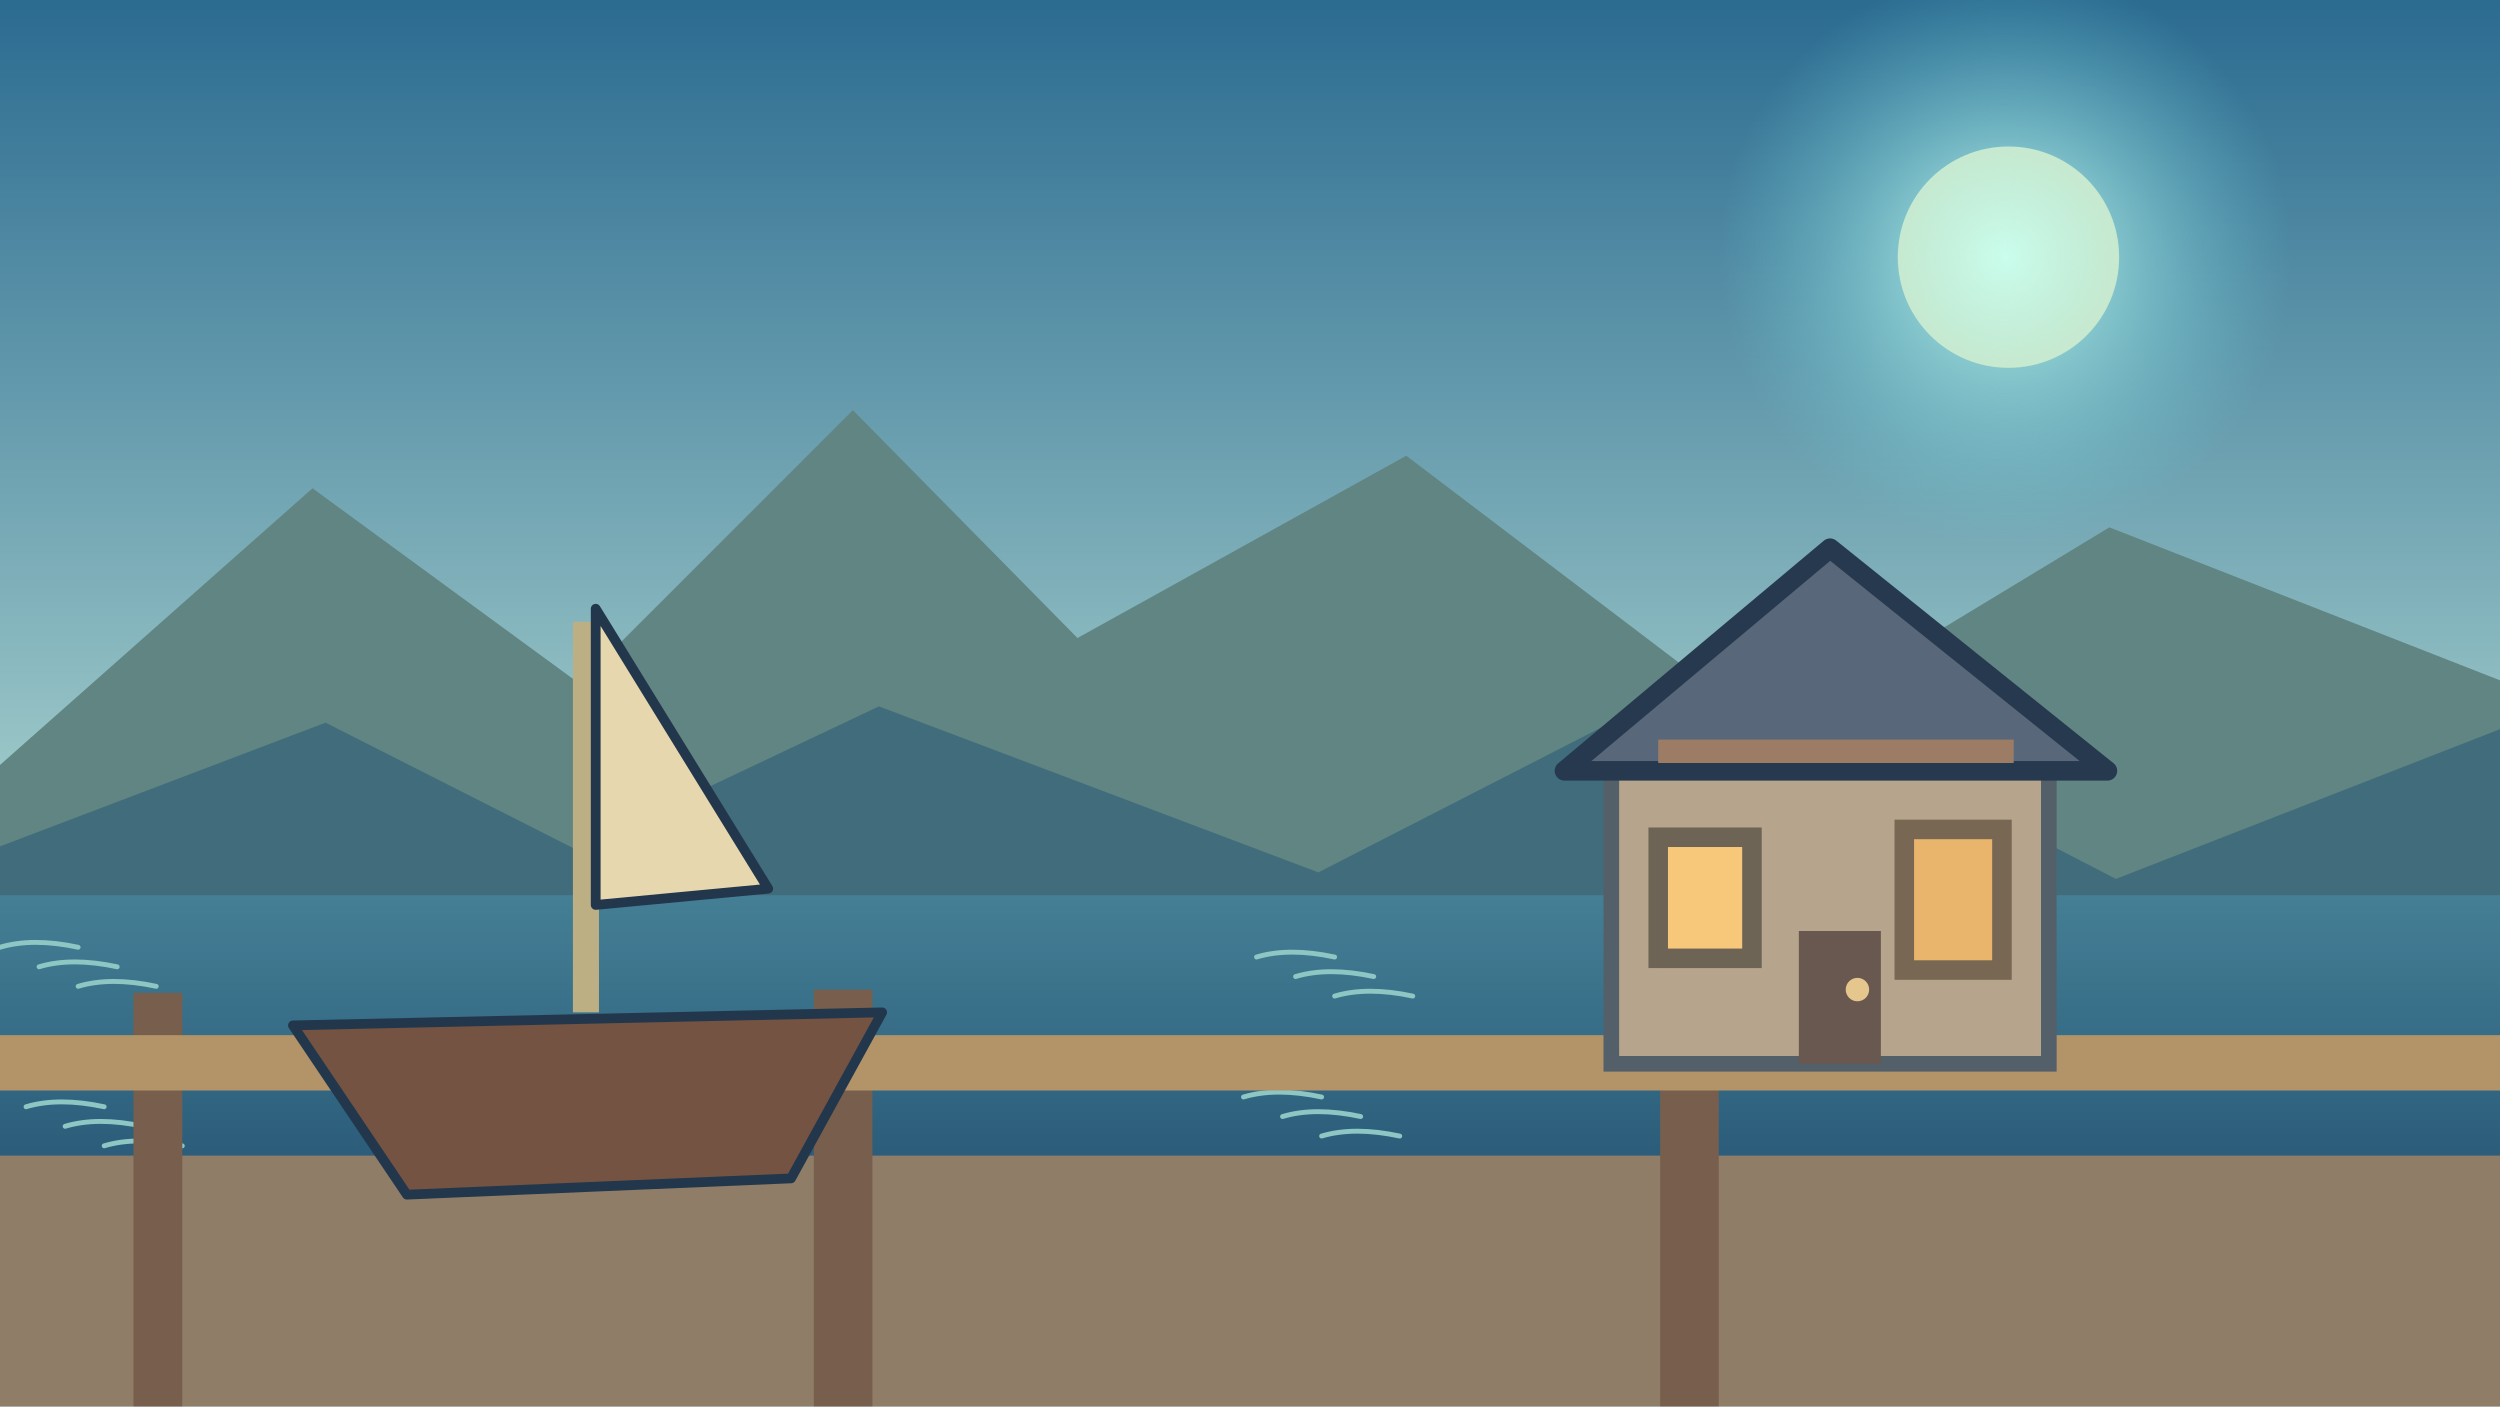
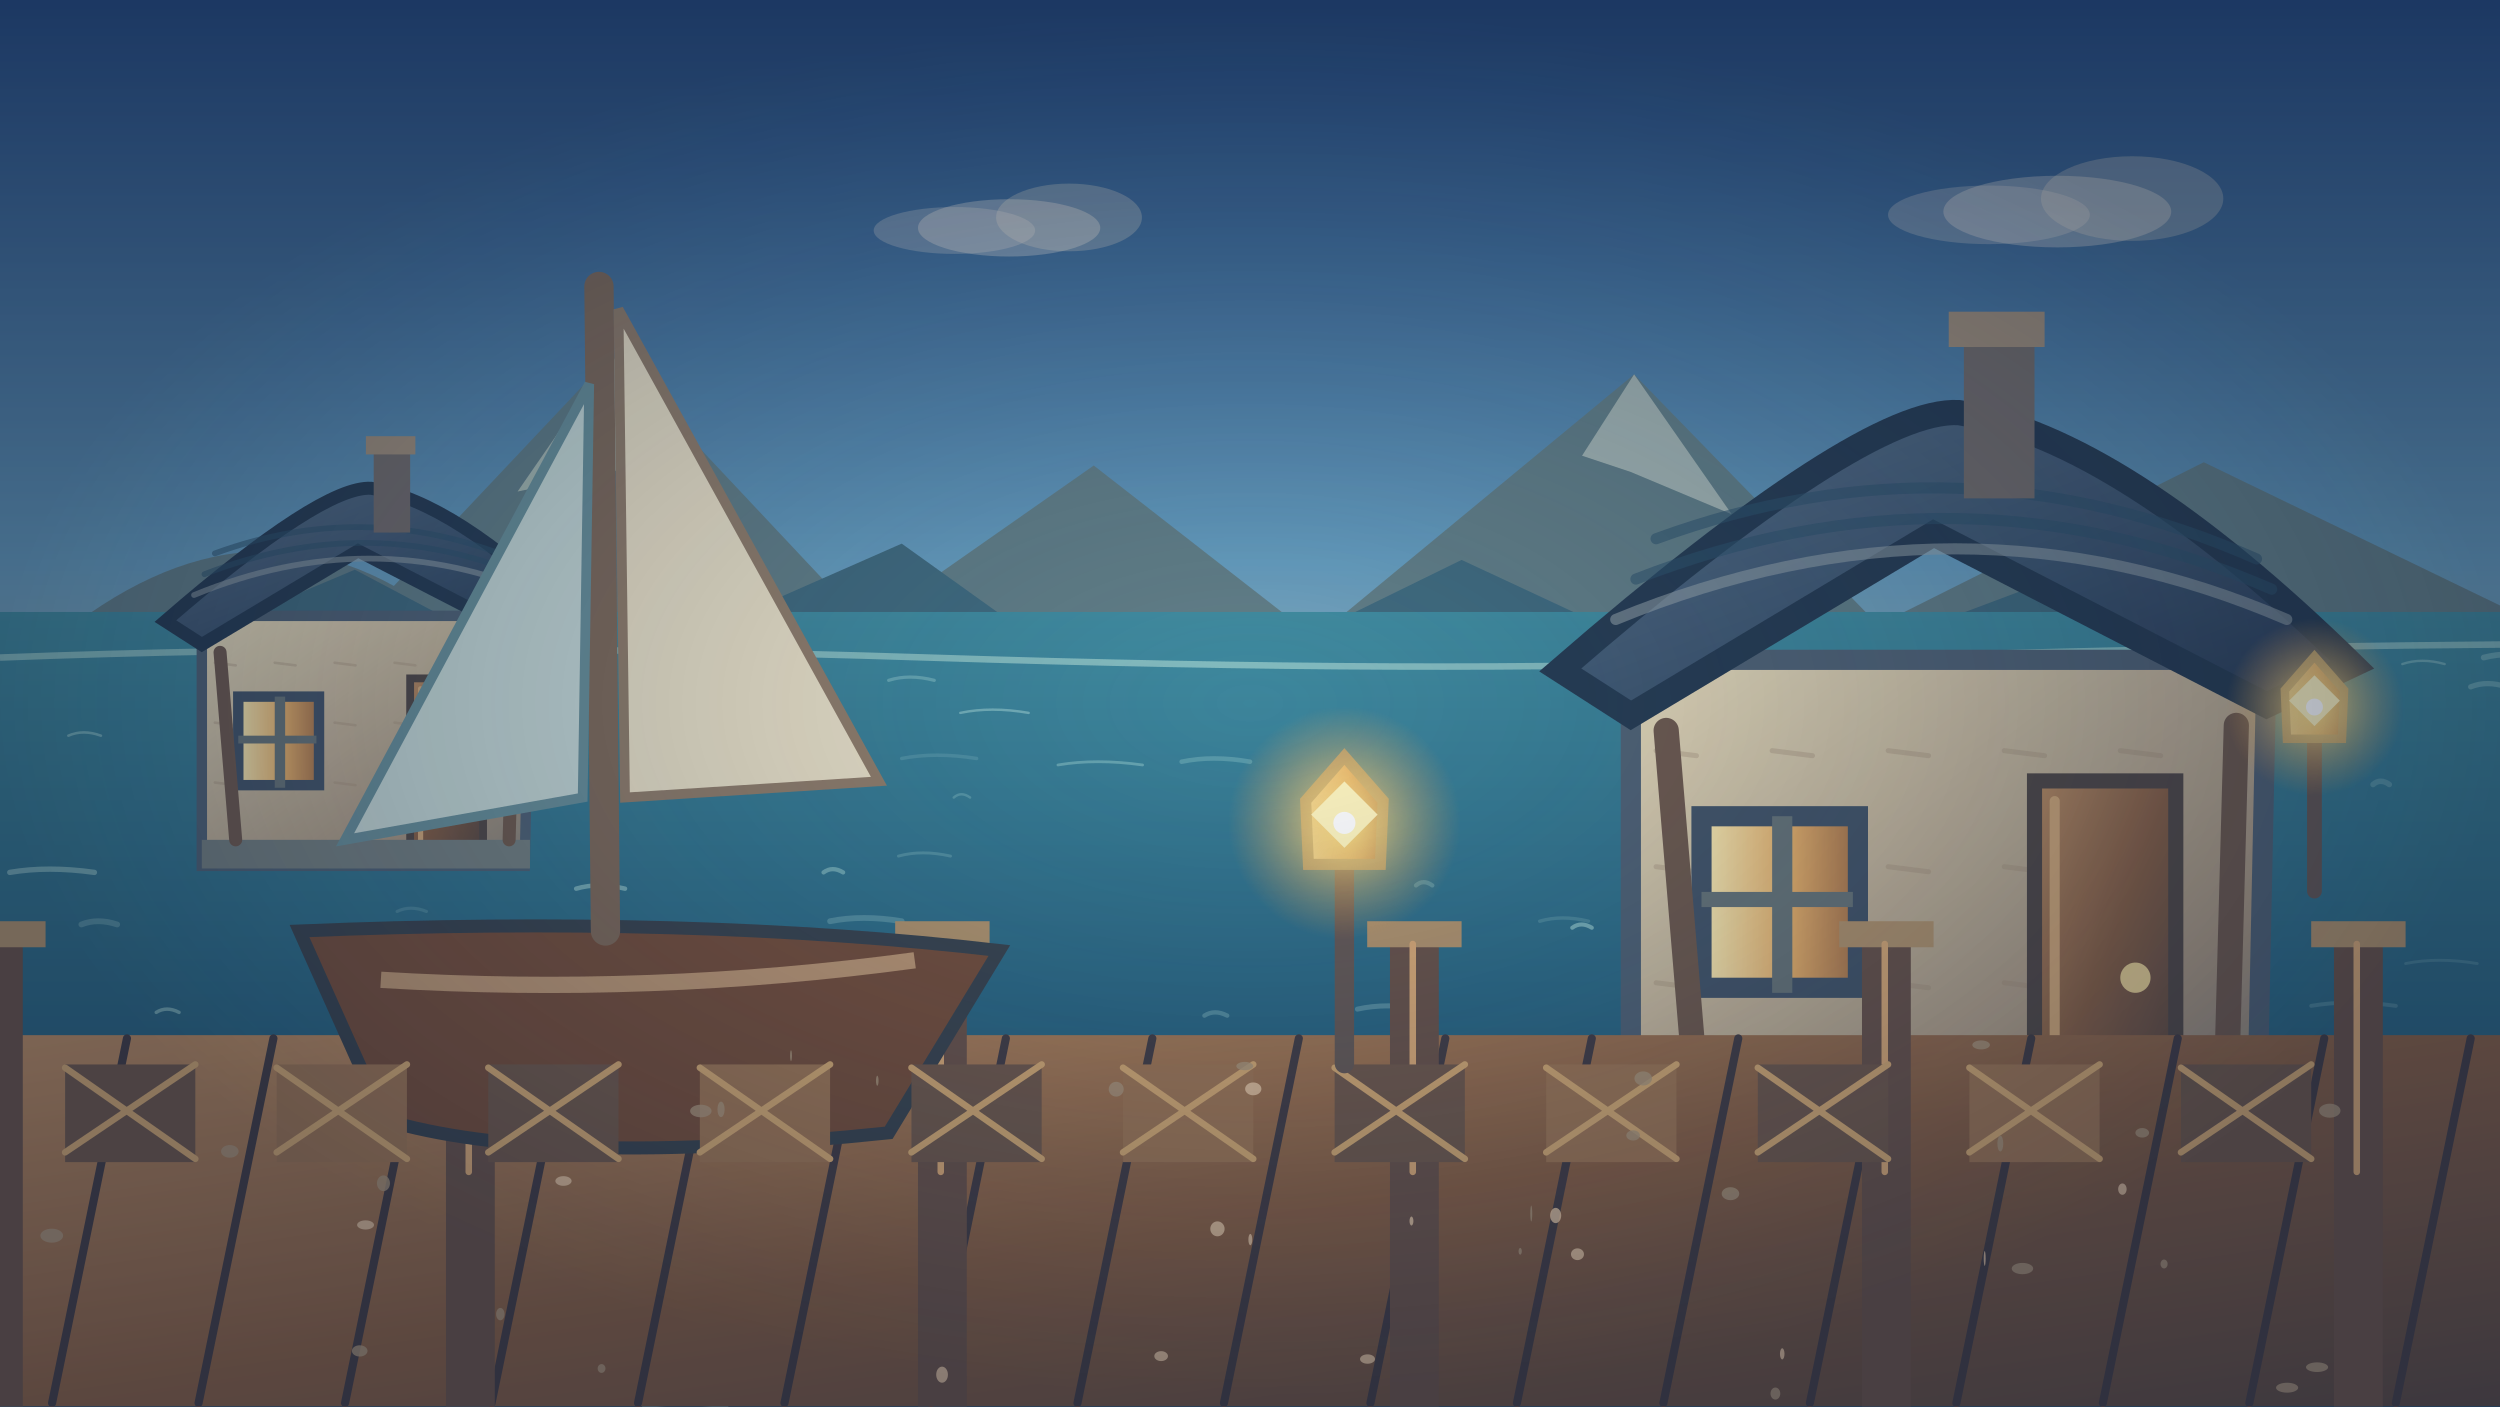
- <svg xmlns="http://www.w3.org/2000/svg" width="768" height="432" viewBox="0 0 768 432" shape-rendering="geometricPrecision">
+ <svg xmlns="http://www.w3.org/2000/svg" width="768" height="432" viewBox="0 0 768 432">
  <defs>
-     <linearGradient id="sky" x2="0" y2="1">
-       <stop stop-color="#2c6c91" />
-       <stop offset=".58" stop-color="#a0cbca" />
-       <stop offset="1" stop-color="#f6d7a7" />
-     </linearGradient>
-     <linearGradient id="sea" x2="0" y2="1">
-       <stop stop-color="#447f95" />
-       <stop offset="1" stop-color="#143c60" />
-     </linearGradient>
-     <linearGradient id="gold" x2="1" y2="1">
-       <stop stop-color="#fff4b4" />
-       <stop offset=".52" stop-color="#efc06e" />
-       <stop offset="1" stop-color="#9b7456" />
-     </linearGradient>
-     <radialGradient id="halo">
-       <stop stop-color="#c9fff0" stop-opacity=".95" />
-       <stop offset="1" stop-color="#67cbd7" stop-opacity="0" />
+     <linearGradient id="sky" x1="0" y1="0" x2="0" y2="1">
+       <stop stop-color="#254b80" />
+       <stop offset=".40" stop-color="#679fc0" />
+       <stop offset=".83" stop-color="#e4c9a4" />
+       <stop offset="1" stop-color="#f7ddab" />
+     </linearGradient>
+     <linearGradient id="ocean" x1="0" y1="0" x2="0" y2="1">
+       <stop stop-color="#418da1" />
+       <stop offset=".7" stop-color="#255c7c" />
+       <stop offset="1" stop-color="#173e60" />
+     </linearGradient>
+     <linearGradient id="sand" x1="0" y1="0" x2="0" y2="1">
+       <stop stop-color="#ddc59a" />
+       <stop offset="1" stop-color="#987b65" />
+     </linearGradient>
+     <linearGradient id="roof" x1="0" y1="0" x2="1" y2="1">
+       <stop stop-color="#59728b" />
+       <stop offset=".55" stop-color="#3e5771" />
+       <stop offset="1" stop-color="#293c57" />
+     </linearGradient>
+     <linearGradient id="wall" x1="0" y1="0" x2="1" y2="1">
+       <stop stop-color="#ebe0bf" />
+       <stop offset=".75" stop-color="#aa9984" />
+       <stop offset="1" stop-color="#8a857d" />
+     </linearGradient>
+     <linearGradient id="window">
+       <stop stop-color="#fef2ba" />
+       <stop offset=".55" stop-color="#eeb76e" />
+       <stop offset="1" stop-color="#ad794e" />
+     </linearGradient>
+     <linearGradient id="wood" x1="0" y1="0" x2="1" y2="1">
+       <stop stop-color="#bd9066" />
+       <stop offset=".5" stop-color="#896247" />
+       <stop offset="1" stop-color="#584a46" />
+     </linearGradient>
+     <radialGradient id="lamp">
+       <stop stop-color="#fff9bc" stop-opacity="1" />
+       <stop offset=".16" stop-color="#f6d883" stop-opacity=".83" />
+       <stop offset="1" stop-color="#e2a155" stop-opacity="0" />
    </radialGradient>
+     <radialGradient id="shade">
+       <stop stop-color="#0e2546" stop-opacity="0" />
+       <stop offset="1" stop-color="#0d1830" stop-opacity=".37" />
+     </radialGradient>
+     <linearGradient id="night" x1="0" y1="0" x2="0" y2="1">
+       <stop stop-color="#0f203b" />
+       <stop offset=".58" stop-color="#345672" />
+       <stop offset="1" stop-color="#c18b6e" />
+     </linearGradient>
  </defs>
-   <rect x="0" y="0" width="768" height="432" fill="url(#sky)" stroke="none" stroke-width="0" />
-   <circle cx="617" cy="79" r="34" fill="#f7e6af" stroke="none" stroke-width="0" />
-   <circle cx="616" cy="79" r="88" fill="url(#halo)" stroke="none" stroke-width="0" />
-   <polygon points="0,235 96,150 178,210 262,126 331,196 432,140 544,225 648,162 768,209 768,354 0,350" fill="#608582" stroke="none" stroke-width="3" stroke-linejoin="round" />
-   <polygon points="0,260 100,222 177,261 270,217 405,268 526,206 650,270 768,224 768,360 0,352" fill="#416c7b" stroke="none" stroke-width="3" stroke-linejoin="round" />
-   <rect x="0" y="275" width="768" height="157" fill="url(#sea)" stroke="none" stroke-width="0" />
-   <path d="M0 291 Q10 288 24 291" fill="none" stroke="#8ec6c4" stroke-width="1.5" stroke-linecap="round" stroke-linejoin="round" />
-   <path d="M191 314 Q201 311 215 314" fill="none" stroke="#8ec6c4" stroke-width="1.5" stroke-linecap="round" stroke-linejoin="round" />
-   <path d="M382 337 Q392 334 406 337" fill="none" stroke="#8ec6c4" stroke-width="1.5" stroke-linecap="round" stroke-linejoin="round" />
-   <path d="M573 360 Q583 357 597 360" fill="none" stroke="#8ec6c4" stroke-width="1.5" stroke-linecap="round" stroke-linejoin="round" />
-   <path d="M4 383 Q14 380 28 383" fill="none" stroke="#8ec6c4" stroke-width="1.5" stroke-linecap="round" stroke-linejoin="round" />
-   <path d="M195 406 Q205 403 219 406" fill="none" stroke="#8ec6c4" stroke-width="1.5" stroke-linecap="round" stroke-linejoin="round" />
-   <path d="M386 294 Q396 291 410 294" fill="none" stroke="#8ec6c4" stroke-width="1.5" stroke-linecap="round" stroke-linejoin="round" />
-   <path d="M577 317 Q587 314 601 317" fill="none" stroke="#8ec6c4" stroke-width="1.5" stroke-linecap="round" stroke-linejoin="round" />
-   <path d="M8 340 Q18 337 32 340" fill="none" stroke="#8ec6c4" stroke-width="1.5" stroke-linecap="round" stroke-linejoin="round" />
-   <path d="M199 363 Q209 360 223 363" fill="none" stroke="#8ec6c4" stroke-width="1.5" stroke-linecap="round" stroke-linejoin="round" />
-   <path d="M390 386 Q400 383 414 386" fill="none" stroke="#8ec6c4" stroke-width="1.5" stroke-linecap="round" stroke-linejoin="round" />
-   <path d="M581 409 Q591 406 605 409" fill="none" stroke="#8ec6c4" stroke-width="1.5" stroke-linecap="round" stroke-linejoin="round" />
-   <path d="M12 297 Q22 294 36 297" fill="none" stroke="#8ec6c4" stroke-width="1.5" stroke-linecap="round" stroke-linejoin="round" />
-   <path d="M203 320 Q213 317 227 320" fill="none" stroke="#8ec6c4" stroke-width="1.5" stroke-linecap="round" stroke-linejoin="round" />
-   <path d="M394 343 Q404 340 418 343" fill="none" stroke="#8ec6c4" stroke-width="1.5" stroke-linecap="round" stroke-linejoin="round" />
-   <path d="M585 366 Q595 363 609 366" fill="none" stroke="#8ec6c4" stroke-width="1.5" stroke-linecap="round" stroke-linejoin="round" />
-   <path d="M16 389 Q26 386 40 389" fill="none" stroke="#8ec6c4" stroke-width="1.5" stroke-linecap="round" stroke-linejoin="round" />
-   <path d="M207 412 Q217 409 231 412" fill="none" stroke="#8ec6c4" stroke-width="1.5" stroke-linecap="round" stroke-linejoin="round" />
-   <path d="M398 300 Q408 297 422 300" fill="none" stroke="#8ec6c4" stroke-width="1.5" stroke-linecap="round" stroke-linejoin="round" />
-   <path d="M589 323 Q599 320 613 323" fill="none" stroke="#8ec6c4" stroke-width="1.5" stroke-linecap="round" stroke-linejoin="round" />
-   <path d="M20 346 Q30 343 44 346" fill="none" stroke="#8ec6c4" stroke-width="1.5" stroke-linecap="round" stroke-linejoin="round" />
-   <path d="M211 369 Q221 366 235 369" fill="none" stroke="#8ec6c4" stroke-width="1.5" stroke-linecap="round" stroke-linejoin="round" />
-   <path d="M402 392 Q412 389 426 392" fill="none" stroke="#8ec6c4" stroke-width="1.5" stroke-linecap="round" stroke-linejoin="round" />
-   <path d="M593 415 Q603 412 617 415" fill="none" stroke="#8ec6c4" stroke-width="1.5" stroke-linecap="round" stroke-linejoin="round" />
-   <path d="M24 303 Q34 300 48 303" fill="none" stroke="#8ec6c4" stroke-width="1.5" stroke-linecap="round" stroke-linejoin="round" />
-   <path d="M215 326 Q225 323 239 326" fill="none" stroke="#8ec6c4" stroke-width="1.5" stroke-linecap="round" stroke-linejoin="round" />
-   <path d="M406 349 Q416 346 430 349" fill="none" stroke="#8ec6c4" stroke-width="1.5" stroke-linecap="round" stroke-linejoin="round" />
-   <path d="M597 372 Q607 369 621 372" fill="none" stroke="#8ec6c4" stroke-width="1.5" stroke-linecap="round" stroke-linejoin="round" />
-   <path d="M28 395 Q38 392 52 395" fill="none" stroke="#8ec6c4" stroke-width="1.5" stroke-linecap="round" stroke-linejoin="round" />
-   <path d="M219 418 Q229 415 243 418" fill="none" stroke="#8ec6c4" stroke-width="1.5" stroke-linecap="round" stroke-linejoin="round" />
-   <path d="M410 306 Q420 303 434 306" fill="none" stroke="#8ec6c4" stroke-width="1.5" stroke-linecap="round" stroke-linejoin="round" />
-   <path d="M601 329 Q611 326 625 329" fill="none" stroke="#8ec6c4" stroke-width="1.5" stroke-linecap="round" stroke-linejoin="round" />
-   <path d="M32 352 Q42 349 56 352" fill="none" stroke="#8ec6c4" stroke-width="1.5" stroke-linecap="round" stroke-linejoin="round" />
-   <path d="M223 375 Q233 372 247 375" fill="none" stroke="#8ec6c4" stroke-width="1.5" stroke-linecap="round" stroke-linejoin="round" />
-   <path d="M414 398 Q424 395 438 398" fill="none" stroke="#8ec6c4" stroke-width="1.5" stroke-linecap="round" stroke-linejoin="round" />
-   <rect x="0" y="355" width="768" height="77" fill="#907d67" stroke="none" stroke-width="0" />
-   <rect x="41" y="305" width="15" height="127" fill="#775e4d" stroke="none" stroke-width="0" />
-   <rect x="250" y="304" width="18" height="128" fill="#775e4d" stroke="none" stroke-width="0" />
-   <rect x="510" y="313" width="18" height="119" fill="#775e4d" stroke="none" stroke-width="0" />
-   <rect x="0" y="318" width="768" height="17" fill="#b29468" stroke="none" stroke-width="0" />
-   <g transform="translate(495 202) scale(1.2)">
-     <rect x="0" y="24" width="112" height="80" fill="#b6a58c" stroke="#53606a" stroke-width="4" />
-     <polygon points="-12,29 56,-28 127,29" fill="#586779" stroke="#26394e" stroke-width="5" stroke-linejoin="round" />
-     <rect x="12" y="46" width="24" height="31" fill="#f7c77a" stroke="#6e6455" stroke-width="5" />
-     <rect x="75" y="44" width="25" height="36" fill="#e9b46c" stroke="#786752" stroke-width="5" />
-     <rect x="48" y="70" width="21" height="34" fill="#68584f" stroke="none" stroke-width="0" />
-     <circle cx="63" cy="85" r="3" fill="#e5c78d" stroke="none" stroke-width="0" />
-     <rect x="12" y="21" width="91" height="6" fill="#9c7c65" stroke="none" stroke-width="0" />
-   </g>
-   <polygon points="90,315 271,311 243,362 125,367" fill="#755342" stroke="#22374b" stroke-width="3" stroke-linejoin="round" />
-   <rect x="176" y="191" width="8" height="120" fill="#bdaf84" stroke="none" stroke-width="0" />
-   <polygon points="183,187 236,273 183,278" fill="#e6d7ae" stroke="#22374b" stroke-width="3" stroke-linejoin="round" />
+   <rect x="0" y="0" width="768" height="432" fill="url(#sky)" />
+   <g transform="translate(310 70) scale(0.8)">
+     <ellipse cx="0" cy="0" rx="35" ry="11" fill="#f8efe3" opacity=".33" />
+     <ellipse cx="23" cy="-4" rx="28" ry="13" fill="#fff0d3" opacity=".26" />
+     <ellipse cx="-21" cy="1" rx="31" ry="9" fill="#f6ece0" opacity=".26" />
+   </g>
+   <g transform="translate(632 65) scale(1)">
+     <ellipse cx="0" cy="0" rx="35" ry="11" fill="#f8efe3" opacity=".33" />
+     <ellipse cx="23" cy="-4" rx="28" ry="13" fill="#fff0d3" opacity=".26" />
+     <ellipse cx="-21" cy="1" rx="31" ry="9" fill="#f6ece0" opacity=".26" />
+   </g>
+   <path d="M0 212 Q63 148 121 180 L188 109 L266 192 L336 143 L404 196 L502 115 L577 192 L677 142 L768 186 768 247 0 247Z" fill="#627f88" />
+   <path d="M0 221 L109 175 177 211 277 167 351 220 449 172 537 213 657 168 768 214 768 260 0 257Z" fill="#416c80" />
+   <path d="M159 151 l29-42 33 53 -29-18Z" fill="#dde7d5" opacity=".56" />
+   <path d="M486 140 l16-25 30 43 -31-13Z" fill="#dae4d8" opacity=".55" />
+   <rect x="0" y="188" width="768" height="245" fill="url(#ocean)" />
+   <path d="M0 202 Q130 197 285 202 T545 203 T768 198" fill="none" stroke="#bee7dd" stroke-width="2" opacity=".55" />
+   <path d="M506 309 q6.3 -2 14 0" fill="none" stroke="#b7e7e1" stroke-width="1.423" stroke-linecap="round" stroke-linejoin="round" opacity="0.55" />
+   <path d="M692 200 q3.6 -2 8 0" fill="none" stroke="#b7e7e1" stroke-width="0.911" stroke-linecap="round" stroke-linejoin="round" opacity="0.20" />
+   <path d="M578 290 q9.45 -2 21 0" fill="none" stroke="#b7e7e1" stroke-width="1.565" stroke-linecap="round" stroke-linejoin="round" opacity="0.43" />
+   <path d="M537 263 q2.7 -2 6 0" fill="none" stroke="#b7e7e1" stroke-width="1.149" stroke-linecap="round" stroke-linejoin="round" opacity="0.33" />
+   <path d="M66 263 q7.2 -2 16 0" fill="none" stroke="#b7e7e1" stroke-width="1.274" stroke-linecap="round" stroke-linejoin="round" opacity="0.47" />
+   <path d="M248 352 q11.7 -2 26 0" fill="none" stroke="#b7e7e1" stroke-width="1.798" stroke-linecap="round" stroke-linejoin="round" opacity="0.47" />
+   <path d="M50 429 q5.85 -2 13 0" fill="none" stroke="#b7e7e1" stroke-width="1.565" stroke-linecap="round" stroke-linejoin="round" opacity="0.31" />
+   <path d="M25 284 q4.95 -2 11 0" fill="none" stroke="#b7e7e1" stroke-width="1.778" stroke-linecap="round" stroke-linejoin="round" opacity="0.28" />
+   <path d="M253 268 q2.7 -2 6 0" fill="none" stroke="#b7e7e1" stroke-width="1.317" stroke-linecap="round" stroke-linejoin="round" opacity="0.46" />
+   <path d="M122 280 q4.05 -2 9 0" fill="none" stroke="#b7e7e1" stroke-width="0.971" stroke-linecap="round" stroke-linejoin="round" opacity="0.18" />
+   <path d="M177 273 q6.75 -2 15 0" fill="none" stroke="#b7e7e1" stroke-width="1.375" stroke-linecap="round" stroke-linejoin="round" opacity="0.53" />
+   <path d="M608 404 q2.7 -2 6 0" fill="none" stroke="#b7e7e1" stroke-width="1.149" stroke-linecap="round" stroke-linejoin="round" opacity="0.36" />
+   <path d="M617 202 q4.05 -2 9 0" fill="none" stroke="#b7e7e1" stroke-width="1.506" stroke-linecap="round" stroke-linejoin="round" opacity="0.49" />
+   <path d="M330 345 q9.45 -2 21 0" fill="none" stroke="#b7e7e1" stroke-width="1.45" stroke-linecap="round" stroke-linejoin="round" opacity="0.50" />
+   <path d="M185 348 q10.8 -2 24 0" fill="none" stroke="#b7e7e1" stroke-width="0.932" stroke-linecap="round" stroke-linejoin="round" opacity="0.45" />
+   <path d="M690 422 q11.7 -2 26 0" fill="none" stroke="#b7e7e1" stroke-width="0.952" stroke-linecap="round" stroke-linejoin="round" opacity="0.20" />
+   <path d="M100 260 q11.25 -2 25 0" fill="none" stroke="#b7e7e1" stroke-width="0.773" stroke-linecap="round" stroke-linejoin="round" opacity="0.49" />
+   <path d="M473 283 q6.75 -2 15 0" fill="none" stroke="#b7e7e1" stroke-width="1.044" stroke-linecap="round" stroke-linejoin="round" opacity="0.19" />
+   <path d="M647 383 q9.9 -2 22 0" fill="none" stroke="#b7e7e1" stroke-width="0.763" stroke-linecap="round" stroke-linejoin="round" opacity="0.28" />
+   <path d="M517 368 q10.35 -2 23 0" fill="none" stroke="#b7e7e1" stroke-width="1.727" stroke-linecap="round" stroke-linejoin="round" opacity="0.38" />
+   <path d="M456 407 q6.75 -2 15 0" fill="none" stroke="#b7e7e1" stroke-width="1.445" stroke-linecap="round" stroke-linejoin="round" opacity="0.21" />
+   <path d="M3 268 q11.7 -2 26 0" fill="none" stroke="#b7e7e1" stroke-width="1.647" stroke-linecap="round" stroke-linejoin="round" opacity="0.49" />
+   <path d="M268 364 q7.2 -2 16 0" fill="none" stroke="#b7e7e1" stroke-width="1.161" stroke-linecap="round" stroke-linejoin="round" opacity="0.46" />
+   <path d="M273 209 q6.3 -2 14 0" fill="none" stroke="#b7e7e1" stroke-width="0.992" stroke-linecap="round" stroke-linejoin="round" opacity="0.34" />
+   <path d="M606 421 q7.65 -2 17 0" fill="none" stroke="#b7e7e1" stroke-width="1.081" stroke-linecap="round" stroke-linejoin="round" opacity="0.46" />
+   <path d="M708 334 q12.15 -2 27 0" fill="none" stroke="#b7e7e1" stroke-width="1.77" stroke-linecap="round" stroke-linejoin="round" opacity="0.27" />
+   <path d="M31 340 q6.3 -2 14 0" fill="none" stroke="#b7e7e1" stroke-width="1.682" stroke-linecap="round" stroke-linejoin="round" opacity="0.34" />
+   <path d="M242 341 q7.2 -2 16 0" fill="none" stroke="#b7e7e1" stroke-width="1.622" stroke-linecap="round" stroke-linejoin="round" opacity="0.43" />
+   <path d="M194 356 q7.2 -2 16 0" fill="none" stroke="#b7e7e1" stroke-width="1.184" stroke-linecap="round" stroke-linejoin="round" opacity="0.24" />
+   <path d="M169 309 q3.15 -2 7 0" fill="none" stroke="#b7e7e1" stroke-width="1.146" stroke-linecap="round" stroke-linejoin="round" opacity="0.33" />
+   <path d="M325 235 q11.7 -2 26 0" fill="none" stroke="#b7e7e1" stroke-width="0.848" stroke-linecap="round" stroke-linejoin="round" opacity="0.37" />
+   <path d="M351 426 q6.75 -2 15 0" fill="none" stroke="#b7e7e1" stroke-width="1.728" stroke-linecap="round" stroke-linejoin="round" opacity="0.38" />
+   <path d="M739 296 q9.9 -2 22 0" fill="none" stroke="#b7e7e1" stroke-width="0.884" stroke-linecap="round" stroke-linejoin="round" opacity="0.18" />
+   <path d="M563 310 q12.15 -2 27 0" fill="none" stroke="#b7e7e1" stroke-width="1.396" stroke-linecap="round" stroke-linejoin="round" opacity="0.53" />
+   <path d="M729 241 q2.25 -2 5 0" fill="none" stroke="#b7e7e1" stroke-width="1.699" stroke-linecap="round" stroke-linejoin="round" opacity="0.24" />
+   <path d="M443 340 q7.2 -2 16 0" fill="none" stroke="#b7e7e1" stroke-width="1.291" stroke-linecap="round" stroke-linejoin="round" opacity="0.34" />
+   <path d="M710 309 q11.7 -2 26 0" fill="none" stroke="#b7e7e1" stroke-width="1.207" stroke-linecap="round" stroke-linejoin="round" opacity="0.21" />
+   <path d="M370 312 q3.15 -2 7 0" fill="none" stroke="#b7e7e1" stroke-width="1.336" stroke-linecap="round" stroke-linejoin="round" opacity="0.29" />
+   <path d="M33 339 q6.75 -2 15 0" fill="none" stroke="#b7e7e1" stroke-width="1.646" stroke-linecap="round" stroke-linejoin="round" opacity="0.46" />
+   <path d="M536 212 q8.55 -2 19 0" fill="none" stroke="#b7e7e1" stroke-width="1.73" stroke-linecap="round" stroke-linejoin="round" opacity="0.30" />
+   <path d="M255 283 q9.9 -2 22 0" fill="none" stroke="#b7e7e1" stroke-width="1.782" stroke-linecap="round" stroke-linejoin="round" opacity="0.27" />
+   <path d="M678 382 q5.85 -2 13 0" fill="none" stroke="#b7e7e1" stroke-width="1.17" stroke-linecap="round" stroke-linejoin="round" opacity="0.21" />
+   <path d="M380 356 q4.95 -2 11 0" fill="none" stroke="#b7e7e1" stroke-width="1.401" stroke-linecap="round" stroke-linejoin="round" opacity="0.54" />
+   <path d="M493 379 q7.2 -2 16 0" fill="none" stroke="#b7e7e1" stroke-width="1.234" stroke-linecap="round" stroke-linejoin="round" opacity="0.54" />
+   <path d="M738 204 q5.85 -2 13 0" fill="none" stroke="#b7e7e1" stroke-width="0.735" stroke-linecap="round" stroke-linejoin="round" opacity="0.40" />
+   <path d="M198 432 q11.25 -2 25 0" fill="none" stroke="#b7e7e1" stroke-width="1.492" stroke-linecap="round" stroke-linejoin="round" opacity="0.18" />
+   <path d="M405 390 q10.35 -2 23 0" fill="none" stroke="#b7e7e1" stroke-width="0.993" stroke-linecap="round" stroke-linejoin="round" opacity="0.48" />
+   <path d="M277 233 q10.35 -2 23 0" fill="none" stroke="#b7e7e1" stroke-width="1.068" stroke-linecap="round" stroke-linejoin="round" opacity="0.17" />
+   <path d="M582 213 q11.7 -2 26 0" fill="none" stroke="#b7e7e1" stroke-width="1.083" stroke-linecap="round" stroke-linejoin="round" opacity="0.43" />
+   <path d="M276 263 q7.2 -2 16 0" fill="none" stroke="#b7e7e1" stroke-width="0.9" stroke-linecap="round" stroke-linejoin="round" opacity="0.23" />
+   <path d="M125 303 q9 -2 20 0" fill="none" stroke="#b7e7e1" stroke-width="1.7" stroke-linecap="round" stroke-linejoin="round" opacity="0.20" />
+   <path d="M600 421 q6.3 -2 14 0" fill="none" stroke="#b7e7e1" stroke-width="0.942" stroke-linecap="round" stroke-linejoin="round" opacity="0.39" />
+   <path d="M663 391 q4.5 -2 10 0" fill="none" stroke="#b7e7e1" stroke-width="0.826" stroke-linecap="round" stroke-linejoin="round" opacity="0.51" />
+   <path d="M562 279 q5.4 -2 12 0" fill="none" stroke="#b7e7e1" stroke-width="1.789" stroke-linecap="round" stroke-linejoin="round" opacity="0.37" />
+   <path d="M528 356 q2.7 -2 6 0" fill="none" stroke="#b7e7e1" stroke-width="1.141" stroke-linecap="round" stroke-linejoin="round" opacity="0.31" />
+   <path d="M141 227 q6.3 -2 14 0" fill="none" stroke="#b7e7e1" stroke-width="1.398" stroke-linecap="round" stroke-linejoin="round" opacity="0.22" />
+   <path d="M363 234 q9.45 -2 21 0" fill="none" stroke="#b7e7e1" stroke-width="1.396" stroke-linecap="round" stroke-linejoin="round" opacity="0.26" />
+   <path d="M88 239 q9.9 -2 22 0" fill="none" stroke="#b7e7e1" stroke-width="1.179" stroke-linecap="round" stroke-linejoin="round" opacity="0.19" />
+   <path d="M211 402 q12.6 -2 28 0" fill="none" stroke="#b7e7e1" stroke-width="0.93" stroke-linecap="round" stroke-linejoin="round" opacity="0.26" />
+   <path d="M310 334 q6.75 -2 15 0" fill="none" stroke="#b7e7e1" stroke-width="1.759" stroke-linecap="round" stroke-linejoin="round" opacity="0.37" />
+   <path d="M209 199 q6.75 -2 15 0" fill="none" stroke="#b7e7e1" stroke-width="1.214" stroke-linecap="round" stroke-linejoin="round" opacity="0.28" />
+   <path d="M186 304 q3.15 -2 7 0" fill="none" stroke="#b7e7e1" stroke-width="0.892" stroke-linecap="round" stroke-linejoin="round" opacity="0.49" />
+   <path d="M121 266 q9.45 -2 21 0" fill="none" stroke="#b7e7e1" stroke-width="1.47" stroke-linecap="round" stroke-linejoin="round" opacity="0.42" />
+   <path d="M246 329 q9 -2 20 0" fill="none" stroke="#b7e7e1" stroke-width="1.15" stroke-linecap="round" stroke-linejoin="round" opacity="0.44" />
+   <path d="M293 245 q2.25 -2 5 0" fill="none" stroke="#b7e7e1" stroke-width="0.765" stroke-linecap="round" stroke-linejoin="round" opacity="0.26" />
+   <path d="M516 215 q5.4 -2 12 0" fill="none" stroke="#b7e7e1" stroke-width="1.285" stroke-linecap="round" stroke-linejoin="round" opacity="0.40" />
+   <path d="M649 292 q8.55 -2 19 0" fill="none" stroke="#b7e7e1" stroke-width="1.639" stroke-linecap="round" stroke-linejoin="round" opacity="0.17" />
+   <path d="M345 343 q10.8 -2 24 0" fill="none" stroke="#b7e7e1" stroke-width="1.564" stroke-linecap="round" stroke-linejoin="round" opacity="0.28" />
+   <path d="M21 226 q4.5 -2 10 0" fill="none" stroke="#b7e7e1" stroke-width="0.79" stroke-linecap="round" stroke-linejoin="round" opacity="0.45" />
+   <path d="M435 272 q2.25 -2 5 0" fill="none" stroke="#b7e7e1" stroke-width="1.31" stroke-linecap="round" stroke-linejoin="round" opacity="0.27" />
+   <path d="M215 325 q7.65 -2 17 0" fill="none" stroke="#b7e7e1" stroke-width="1.605" stroke-linecap="round" stroke-linejoin="round" opacity="0.29" />
+   <path d="M483 285 q2.7 -2 6 0" fill="none" stroke="#b7e7e1" stroke-width="1.254" stroke-linecap="round" stroke-linejoin="round" opacity="0.54" />
+   <path d="M295 219 q9.45 -2 21 0" fill="none" stroke="#b7e7e1" stroke-width="0.752" stroke-linecap="round" stroke-linejoin="round" opacity="0.45" />
+   <path d="M417 310 q9 -2 20 0" fill="none" stroke="#b7e7e1" stroke-width="1.545" stroke-linecap="round" stroke-linejoin="round" opacity="0.30" />
+   <path d="M763 202 q7.65 -2 17 0" fill="none" stroke="#b7e7e1" stroke-width="1.771" stroke-linecap="round" stroke-linejoin="round" opacity="0.36" />
+   <path d="M48 311 q3.15 -2 7 0" fill="none" stroke="#b7e7e1" stroke-width="1.072" stroke-linecap="round" stroke-linejoin="round" opacity="0.51" />
+   <path d="M218 357 q2.7 -2 6 0" fill="none" stroke="#b7e7e1" stroke-width="1.732" stroke-linecap="round" stroke-linejoin="round" opacity="0.52" />
+   <path d="M759 211 q4.95 -2 11 0" fill="none" stroke="#b7e7e1" stroke-width="1.624" stroke-linecap="round" stroke-linejoin="round" opacity="0.35" />
+   <g transform="translate(501 150) scale(1.55)">
+     <path d="M0 34 L126 34 L124 130 L0 130Z" fill="url(#wall)" stroke="#516477" stroke-width="4" />
+     <path d="M-14 36 Q46 -16 65 -15 Q97 -10 143 35 L126 43 L60 9 L0 45Z" fill="url(#roof)" stroke="#273d54" stroke-width="5" />
+     <path d="M-3 26 Q65 -2 130 26" fill="none" stroke="#97a5ac" stroke-width="2.2" stroke-linecap="round" stroke-linejoin="round" opacity=".56" />
+     <path d="M1 18 Q65 -7 127 20" fill="none" stroke="#2e536d" stroke-width="2.2" stroke-linecap="round" stroke-linejoin="round" opacity=".56" />
+     <path d="M5 10 Q65 -12 124 14" fill="none" stroke="#2e536d" stroke-width="2.2" stroke-linecap="round" stroke-linejoin="round" opacity=".56" />
+     <path d="M5 52 l8 1" fill="none" stroke="#a38f78" stroke-width="1" stroke-linecap="round" stroke-linejoin="round" opacity=".35" />
+     <path d="M28 52 l8 1" fill="none" stroke="#a38f78" stroke-width="1" stroke-linecap="round" stroke-linejoin="round" opacity=".35" />
+     <path d="M51 52 l8 1" fill="none" stroke="#a38f78" stroke-width="1" stroke-linecap="round" stroke-linejoin="round" opacity=".35" />
+     <path d="M74 52 l8 1" fill="none" stroke="#a38f78" stroke-width="1" stroke-linecap="round" stroke-linejoin="round" opacity=".35" />
+     <path d="M97 52 l8 1" fill="none" stroke="#a38f78" stroke-width="1" stroke-linecap="round" stroke-linejoin="round" opacity=".35" />
+     <path d="M5 75 l8 1" fill="none" stroke="#a38f78" stroke-width="1" stroke-linecap="round" stroke-linejoin="round" opacity=".35" />
+     <path d="M28 75 l8 1" fill="none" stroke="#a38f78" stroke-width="1" stroke-linecap="round" stroke-linejoin="round" opacity=".35" />
+     <path d="M51 75 l8 1" fill="none" stroke="#a38f78" stroke-width="1" stroke-linecap="round" stroke-linejoin="round" opacity=".35" />
+     <path d="M74 75 l8 1" fill="none" stroke="#a38f78" stroke-width="1" stroke-linecap="round" stroke-linejoin="round" opacity=".35" />
+     <path d="M97 75 l8 1" fill="none" stroke="#a38f78" stroke-width="1" stroke-linecap="round" stroke-linejoin="round" opacity=".35" />
+     <path d="M5 98 l8 1" fill="none" stroke="#a38f78" stroke-width="1" stroke-linecap="round" stroke-linejoin="round" opacity=".35" />
+     <path d="M28 98 l8 1" fill="none" stroke="#a38f78" stroke-width="1" stroke-linecap="round" stroke-linejoin="round" opacity=".35" />
+     <path d="M51 98 l8 1" fill="none" stroke="#a38f78" stroke-width="1" stroke-linecap="round" stroke-linejoin="round" opacity=".35" />
+     <path d="M74 98 l8 1" fill="none" stroke="#a38f78" stroke-width="1" stroke-linecap="round" stroke-linejoin="round" opacity=".35" />
+     <path d="M97 98 l8 1" fill="none" stroke="#a38f78" stroke-width="1" stroke-linecap="round" stroke-linejoin="round" opacity=".35" />
+     <rect x="14" y="65" width="31" height="34" fill="url(#window)" stroke="#45576b" stroke-width="4" />
+     <rect x="28" y="65" width="4" height="35" fill="#69777b" />
+     <rect x="14" y="80" width="30" height="3" fill="#69777b" />
+     <rect x="80" y="58" width="28" height="70" fill="url(#wood)" stroke="#534b49" stroke-width="3" />
+     <path d="M84 62 L84 123" fill="none" stroke="#d4ab7b" stroke-width="2" stroke-linecap="round" stroke-linejoin="round" />
+     <circle cx="100" cy="97" r="3" fill="#e9d295" />
+     <rect x="0" y="120" width="126" height="11" fill="#758283" />
+     <path d="M7 48 L13 120 M120 47 L118 120" fill="none" stroke="#705c50" stroke-width="5" stroke-linecap="round" stroke-linejoin="round" />
+     <rect x="66" y="-33" width="14" height="35" fill="#736e6d" />
+     <rect x="63" y="-35" width="19" height="7" fill="#a1917e" />
+   </g>
+   <g transform="translate(62 162) scale(0.8)">
+     <path d="M0 34 L126 34 L124 130 L0 130Z" fill="url(#wall)" stroke="#516477" stroke-width="4" />
+     <path d="M-14 36 Q46 -16 65 -15 Q97 -10 143 35 L126 43 L60 9 L0 45Z" fill="url(#roof)" stroke="#273d54" stroke-width="5" />
+     <path d="M-3 26 Q65 -2 130 26" fill="none" stroke="#97a5ac" stroke-width="2.2" stroke-linecap="round" stroke-linejoin="round" opacity=".56" />
+     <path d="M1 18 Q65 -7 127 20" fill="none" stroke="#2e536d" stroke-width="2.2" stroke-linecap="round" stroke-linejoin="round" opacity=".56" />
+     <path d="M5 10 Q65 -12 124 14" fill="none" stroke="#2e536d" stroke-width="2.2" stroke-linecap="round" stroke-linejoin="round" opacity=".56" />
+     <path d="M5 52 l8 1" fill="none" stroke="#a38f78" stroke-width="1" stroke-linecap="round" stroke-linejoin="round" opacity=".35" />
+     <path d="M28 52 l8 1" fill="none" stroke="#a38f78" stroke-width="1" stroke-linecap="round" stroke-linejoin="round" opacity=".35" />
+     <path d="M51 52 l8 1" fill="none" stroke="#a38f78" stroke-width="1" stroke-linecap="round" stroke-linejoin="round" opacity=".35" />
+     <path d="M74 52 l8 1" fill="none" stroke="#a38f78" stroke-width="1" stroke-linecap="round" stroke-linejoin="round" opacity=".35" />
+     <path d="M97 52 l8 1" fill="none" stroke="#a38f78" stroke-width="1" stroke-linecap="round" stroke-linejoin="round" opacity=".35" />
+     <path d="M5 75 l8 1" fill="none" stroke="#a38f78" stroke-width="1" stroke-linecap="round" stroke-linejoin="round" opacity=".35" />
+     <path d="M28 75 l8 1" fill="none" stroke="#a38f78" stroke-width="1" stroke-linecap="round" stroke-linejoin="round" opacity=".35" />
+     <path d="M51 75 l8 1" fill="none" stroke="#a38f78" stroke-width="1" stroke-linecap="round" stroke-linejoin="round" opacity=".35" />
+     <path d="M74 75 l8 1" fill="none" stroke="#a38f78" stroke-width="1" stroke-linecap="round" stroke-linejoin="round" opacity=".35" />
+     <path d="M97 75 l8 1" fill="none" stroke="#a38f78" stroke-width="1" stroke-linecap="round" stroke-linejoin="round" opacity=".35" />
+     <path d="M5 98 l8 1" fill="none" stroke="#a38f78" stroke-width="1" stroke-linecap="round" stroke-linejoin="round" opacity=".35" />
+     <path d="M28 98 l8 1" fill="none" stroke="#a38f78" stroke-width="1" stroke-linecap="round" stroke-linejoin="round" opacity=".35" />
+     <path d="M51 98 l8 1" fill="none" stroke="#a38f78" stroke-width="1" stroke-linecap="round" stroke-linejoin="round" opacity=".35" />
+     <path d="M74 98 l8 1" fill="none" stroke="#a38f78" stroke-width="1" stroke-linecap="round" stroke-linejoin="round" opacity=".35" />
+     <path d="M97 98 l8 1" fill="none" stroke="#a38f78" stroke-width="1" stroke-linecap="round" stroke-linejoin="round" opacity=".35" />
+     <rect x="14" y="65" width="31" height="34" fill="url(#window)" stroke="#45576b" stroke-width="4" />
+     <rect x="28" y="65" width="4" height="35" fill="#69777b" />
+     <rect x="14" y="80" width="30" height="3" fill="#69777b" />
+     <rect x="80" y="58" width="28" height="70" fill="url(#wood)" stroke="#534b49" stroke-width="3" />
+     <path d="M84 62 L84 123" fill="none" stroke="#d4ab7b" stroke-width="2" stroke-linecap="round" stroke-linejoin="round" />
+     <circle cx="100" cy="97" r="3" fill="#e9d295" />
+     <rect x="0" y="120" width="126" height="11" fill="#758283" />
+     <path d="M7 48 L13 120 M120 47 L118 120" fill="none" stroke="#705c50" stroke-width="5" stroke-linecap="round" stroke-linejoin="round" />
+     <rect x="66" y="-33" width="14" height="35" fill="#736e6d" />
+     <rect x="63" y="-35" width="19" height="7" fill="#a1917e" />
+   </g>
+   <rect x="0" y="318" width="768" height="114" fill="url(#wood)" />
+   <path d="M-6 319 l-23 112" fill="none" stroke="#443f47" stroke-width="2.5" stroke-linecap="round" stroke-linejoin="round" />
+   <path d="M39 319 l-23 112" fill="none" stroke="#443f47" stroke-width="2.5" stroke-linecap="round" stroke-linejoin="round" />
+   <path d="M84 319 l-23 112" fill="none" stroke="#443f47" stroke-width="2.5" stroke-linecap="round" stroke-linejoin="round" />
+   <path d="M129 319 l-23 112" fill="none" stroke="#443f47" stroke-width="2.5" stroke-linecap="round" stroke-linejoin="round" />
+   <path d="M174 319 l-23 112" fill="none" stroke="#443f47" stroke-width="2.5" stroke-linecap="round" stroke-linejoin="round" />
+   <path d="M219 319 l-23 112" fill="none" stroke="#443f47" stroke-width="2.5" stroke-linecap="round" stroke-linejoin="round" />
+   <path d="M264 319 l-23 112" fill="none" stroke="#443f47" stroke-width="2.5" stroke-linecap="round" stroke-linejoin="round" />
+   <path d="M309 319 l-23 112" fill="none" stroke="#443f47" stroke-width="2.5" stroke-linecap="round" stroke-linejoin="round" />
+   <path d="M354 319 l-23 112" fill="none" stroke="#443f47" stroke-width="2.5" stroke-linecap="round" stroke-linejoin="round" />
+   <path d="M399 319 l-23 112" fill="none" stroke="#443f47" stroke-width="2.5" stroke-linecap="round" stroke-linejoin="round" />
+   <path d="M444 319 l-23 112" fill="none" stroke="#443f47" stroke-width="2.5" stroke-linecap="round" stroke-linejoin="round" />
+   <path d="M489 319 l-23 112" fill="none" stroke="#443f47" stroke-width="2.5" stroke-linecap="round" stroke-linejoin="round" />
+   <path d="M534 319 l-23 112" fill="none" stroke="#443f47" stroke-width="2.5" stroke-linecap="round" stroke-linejoin="round" />
+   <path d="M579 319 l-23 112" fill="none" stroke="#443f47" stroke-width="2.5" stroke-linecap="round" stroke-linejoin="round" />
+   <path d="M624 319 l-23 112" fill="none" stroke="#443f47" stroke-width="2.5" stroke-linecap="round" stroke-linejoin="round" />
+   <path d="M669 319 l-23 112" fill="none" stroke="#443f47" stroke-width="2.5" stroke-linecap="round" stroke-linejoin="round" />
+   <path d="M714 319 l-23 112" fill="none" stroke="#443f47" stroke-width="2.5" stroke-linecap="round" stroke-linejoin="round" />
+   <path d="M759 319 l-23 112" fill="none" stroke="#443f47" stroke-width="2.5" stroke-linecap="round" stroke-linejoin="round" />
+   <path d="M804 319 l-23 112" fill="none" stroke="#443f47" stroke-width="2.5" stroke-linecap="round" stroke-linejoin="round" />
+   <rect x="-8" y="287" width="15" height="145" fill="#6b554c" />
+   <rect x="-15" y="283" width="29" height="8" fill="#b39670" />
+   <path d="M-1 290 L-1 360" fill="none" stroke="#dbac79" stroke-width="2" stroke-linecap="round" stroke-linejoin="round" />
+   <rect x="137" y="287" width="15" height="145" fill="#6b554c" />
+   <rect x="130" y="283" width="29" height="8" fill="#b39670" />
+   <path d="M144 290 L144 360" fill="none" stroke="#dbac79" stroke-width="2" stroke-linecap="round" stroke-linejoin="round" />
+   <rect x="282" y="287" width="15" height="145" fill="#6b554c" />
+   <rect x="275" y="283" width="29" height="8" fill="#b39670" />
+   <path d="M289 290 L289 360" fill="none" stroke="#dbac79" stroke-width="2" stroke-linecap="round" stroke-linejoin="round" />
+   <rect x="427" y="287" width="15" height="145" fill="#6b554c" />
+   <rect x="420" y="283" width="29" height="8" fill="#b39670" />
+   <path d="M434 290 L434 360" fill="none" stroke="#dbac79" stroke-width="2" stroke-linecap="round" stroke-linejoin="round" />
+   <rect x="572" y="287" width="15" height="145" fill="#6b554c" />
+   <rect x="565" y="283" width="29" height="8" fill="#b39670" />
+   <path d="M579 290 L579 360" fill="none" stroke="#dbac79" stroke-width="2" stroke-linecap="round" stroke-linejoin="round" />
+   <rect x="717" y="287" width="15" height="145" fill="#6b554c" />
+   <rect x="710" y="283" width="29" height="8" fill="#b39670" />
+   <path d="M724 290 L724 360" fill="none" stroke="#dbac79" stroke-width="2" stroke-linecap="round" stroke-linejoin="round" />
+   <path d="M92 286 Q212 281 307 292 L273 348 Q168 359 118 344Z" fill="#77513e" stroke="#3b4651" stroke-width="4" />
+   <path d="M117 301 Q200 306 281 295" fill="none" stroke="#bf9a77" stroke-width="5" />
+   <path d="M186 286 L184 88" fill="none" stroke="#806c5c" stroke-width="9" stroke-linecap="round" stroke-linejoin="round" />
+   <path d="M190 95 L270 240 192 245Z" fill="#ece3c9" stroke="#927f6c" stroke-width="3" />
+   <path d="M181 118 L106 258 179 245Z" fill="#c7dbd8" stroke="#6a929c" stroke-width="3" />
+   <rect x="20" y="327" width="40" height="30" fill="#715b4e" />
+   <path d="M20 328 L60 356 M60 327 L20 354" fill="none" stroke="#d4ab75" stroke-width="2" stroke-linecap="round" stroke-linejoin="round" />
+   <rect x="85" y="327" width="40" height="30" fill="#9f7857" />
+   <path d="M85 328 L125 356 M125 327 L85 354" fill="none" stroke="#d4ab75" stroke-width="2" stroke-linecap="round" stroke-linejoin="round" />
+   <rect x="150" y="327" width="40" height="30" fill="#715b4e" />
+   <path d="M150 328 L190 356 M190 327 L150 354" fill="none" stroke="#d4ab75" stroke-width="2" stroke-linecap="round" stroke-linejoin="round" />
+   <rect x="215" y="327" width="40" height="30" fill="#9f7857" />
+   <path d="M215 328 L255 356 M255 327 L215 354" fill="none" stroke="#d4ab75" stroke-width="2" stroke-linecap="round" stroke-linejoin="round" />
+   <rect x="280" y="327" width="40" height="30" fill="#715b4e" />
+   <path d="M280 328 L320 356 M320 327 L280 354" fill="none" stroke="#d4ab75" stroke-width="2" stroke-linecap="round" stroke-linejoin="round" />
+   <rect x="345" y="327" width="40" height="30" fill="#9f7857" />
+   <path d="M345 328 L385 356 M385 327 L345 354" fill="none" stroke="#d4ab75" stroke-width="2" stroke-linecap="round" stroke-linejoin="round" />
+   <rect x="410" y="327" width="40" height="30" fill="#715b4e" />
+   <path d="M410 328 L450 356 M450 327 L410 354" fill="none" stroke="#d4ab75" stroke-width="2" stroke-linecap="round" stroke-linejoin="round" />
+   <rect x="475" y="327" width="40" height="30" fill="#9f7857" />
+   <path d="M475 328 L515 356 M515 327 L475 354" fill="none" stroke="#d4ab75" stroke-width="2" stroke-linecap="round" stroke-linejoin="round" />
+   <rect x="540" y="327" width="40" height="30" fill="#715b4e" />
+   <path d="M540 328 L580 356 M580 327 L540 354" fill="none" stroke="#d4ab75" stroke-width="2" stroke-linecap="round" stroke-linejoin="round" />
+   <rect x="605" y="327" width="40" height="30" fill="#9f7857" />
+   <path d="M605 328 L645 356 M645 327 L605 354" fill="none" stroke="#d4ab75" stroke-width="2" stroke-linecap="round" stroke-linejoin="round" />
+   <rect x="670" y="327" width="40" height="30" fill="#715b4e" />
+   <path d="M670 328 L710 356 M710 327 L670 354" fill="none" stroke="#d4ab75" stroke-width="2" stroke-linecap="round" stroke-linejoin="round" />
+   <g transform="translate(413 246) scale(0.85)">
+     <path d="M0 0 L0 95" fill="none" stroke="#665b58" stroke-width="7" stroke-linecap="round" stroke-linejoin="round" />
+     <path d="M-14 0 L0 -16 L14 0 L13 23 L-13 23Z" fill="url(#window)" stroke="#ab9b72" stroke-width="4" />
+     <circle cx="0" cy="8" r="42" fill="url(#lamp)" />
+     <path d="M-12 5 L0 -7 L12 5 L0 17Z" fill="#fff5c0" />
+     <circle cx="0" cy="8" r="4" fill="#fff" />
+   </g>
+   <g transform="translate(711 212) scale(0.65)">
+     <path d="M0 0 L0 95" fill="none" stroke="#665b58" stroke-width="7" stroke-linecap="round" stroke-linejoin="round" />
+     <path d="M-14 0 L0 -16 L14 0 L13 23 L-13 23Z" fill="url(#window)" stroke="#ab9b72" stroke-width="4" />
+     <circle cx="0" cy="8" r="42" fill="url(#lamp)" />
+     <path d="M-12 5 L0 -7 L12 5 L0 17Z" fill="#fff5c0" />
+     <circle cx="0" cy="8" r="4" fill="#fff" />
+   </g>
+   <ellipse cx="420.1" cy="417.5" rx="2.3" ry="1.442" fill="#ebcdab" opacity=".8" />
+   <ellipse cx="501.7" cy="348.8" rx="2.1" ry="1.565" fill="#ad997e" opacity=".8" />
+   <ellipse cx="608.6" cy="321.0" rx="2.7" ry="1.378" fill="#ad997e" opacity=".8" />
+   <ellipse cx="547.5" cy="415.9" rx="0.7" ry="1.711" fill="#ebcdab" opacity=".8" />
+   <ellipse cx="658.1" cy="348.0" rx="2.1" ry="1.46" fill="#ad997e" opacity=".8" />
+   <ellipse cx="711.8" cy="420.0" rx="3.4" ry="1.479" fill="#ad997e" opacity=".8" />
+   <ellipse cx="609.7" cy="386.6" rx="0.3" ry="2.263" fill="#ebcdab" opacity=".8" />
+   <ellipse cx="110.5" cy="415.0" rx="2.4" ry="1.73" fill="#ad997e" opacity=".8" />
+   <ellipse cx="382.4" cy="327.5" rx="2.6" ry="1.288" fill="#ad997e" opacity=".8" />
+   <ellipse cx="384.1" cy="380.8" rx="0.6" ry="1.738" fill="#ebcdab" opacity=".8" />
+   <ellipse cx="470.4" cy="372.8" rx="0.3" ry="2.437" fill="#ad997e" opacity=".8" />
+   <ellipse cx="467.0" cy="384.4" rx="0.5" ry="1.038" fill="#ad997e" opacity=".8" />
+   <ellipse cx="385.0" cy="334.5" rx="2.5" ry="1.972" fill="#ebcdab" opacity=".8" />
+   <ellipse cx="621.3" cy="389.7" rx="3.3" ry="1.739" fill="#ad997e" opacity=".8" />
+   <ellipse cx="215.3" cy="341.3" rx="3.3" ry="1.931" fill="#ad997e" opacity=".8" />
+   <ellipse cx="374.0" cy="377.5" rx="2.2" ry="2.297" fill="#ebcdab" opacity=".8" />
+   <ellipse cx="702.6" cy="426.3" rx="3.4" ry="1.52" fill="#ad997e" opacity=".8" />
+   <ellipse cx="342.9" cy="334.6" rx="2.3" ry="2.272" fill="#ad997e" opacity=".8" />
+   <ellipse cx="289.4" cy="422.3" rx="1.8" ry="2.471" fill="#ebcdab" opacity=".8" />
+   <ellipse cx="269.5" cy="332.0" rx="0.4" ry="1.541" fill="#ad997e" opacity=".8" />
+   <ellipse cx="664.8" cy="388.3" rx="1.1" ry="1.368" fill="#ad997e" opacity=".8" />
+   <ellipse cx="173.1" cy="362.8" rx="2.5" ry="1.486" fill="#ebcdab" opacity=".8" />
+   <ellipse cx="70.6" cy="353.7" rx="2.7" ry="1.944" fill="#ad997e" opacity=".8" />
+   <ellipse cx="15.9" cy="379.6" rx="3.5" ry="2.148" fill="#ad997e" opacity=".8" />
+   <ellipse cx="477.9" cy="373.4" rx="1.7" ry="2.348" fill="#ebcdab" opacity=".8" />
+   <ellipse cx="184.8" cy="420.4" rx="1.2" ry="1.354" fill="#ad997e" opacity=".8" />
+   <ellipse cx="221.5" cy="340.8" rx="1.1" ry="2.374" fill="#ad997e" opacity=".8" />
+   <ellipse cx="484.6" cy="385.3" rx="2.0" ry="1.807" fill="#ebcdab" opacity=".8" />
+   <ellipse cx="504.8" cy="331.3" rx="2.7" ry="2.163" fill="#ad997e" opacity=".8" />
+   <ellipse cx="715.7" cy="341.2" rx="3.3" ry="2.15" fill="#ad997e" opacity=".8" />
+   <ellipse cx="433.6" cy="375.1" rx="0.6" ry="1.38" fill="#ebcdab" opacity=".8" />
+   <ellipse cx="531.6" cy="366.7" rx="2.7" ry="1.991" fill="#ad997e" opacity=".8" />
+   <ellipse cx="545.4" cy="428.1" rx="1.5" ry="1.848" fill="#ad997e" opacity=".8" />
+   <ellipse cx="112.3" cy="376.3" rx="2.6" ry="1.409" fill="#ebcdab" opacity=".8" />
+   <ellipse cx="243.0" cy="324.3" rx="0.3" ry="1.657" fill="#ad997e" opacity=".8" />
+   <ellipse cx="117.8" cy="363.5" rx="2.0" ry="2.418" fill="#ad997e" opacity=".8" />
+   <ellipse cx="652.0" cy="365.3" rx="1.3" ry="1.743" fill="#ebcdab" opacity=".8" />
+   <ellipse cx="153.7" cy="403.7" rx="1.3" ry="1.904" fill="#ad997e" opacity=".8" />
+   <ellipse cx="614.5" cy="351.3" rx="0.9" ry="2.434" fill="#ad997e" opacity=".8" />
+   <ellipse cx="356.7" cy="416.6" rx="2.1" ry="1.528" fill="#ebcdab" opacity=".8" />
+   <rect x="0" y="0" width="768" height="432" fill="url(#shade)" />
</svg>
